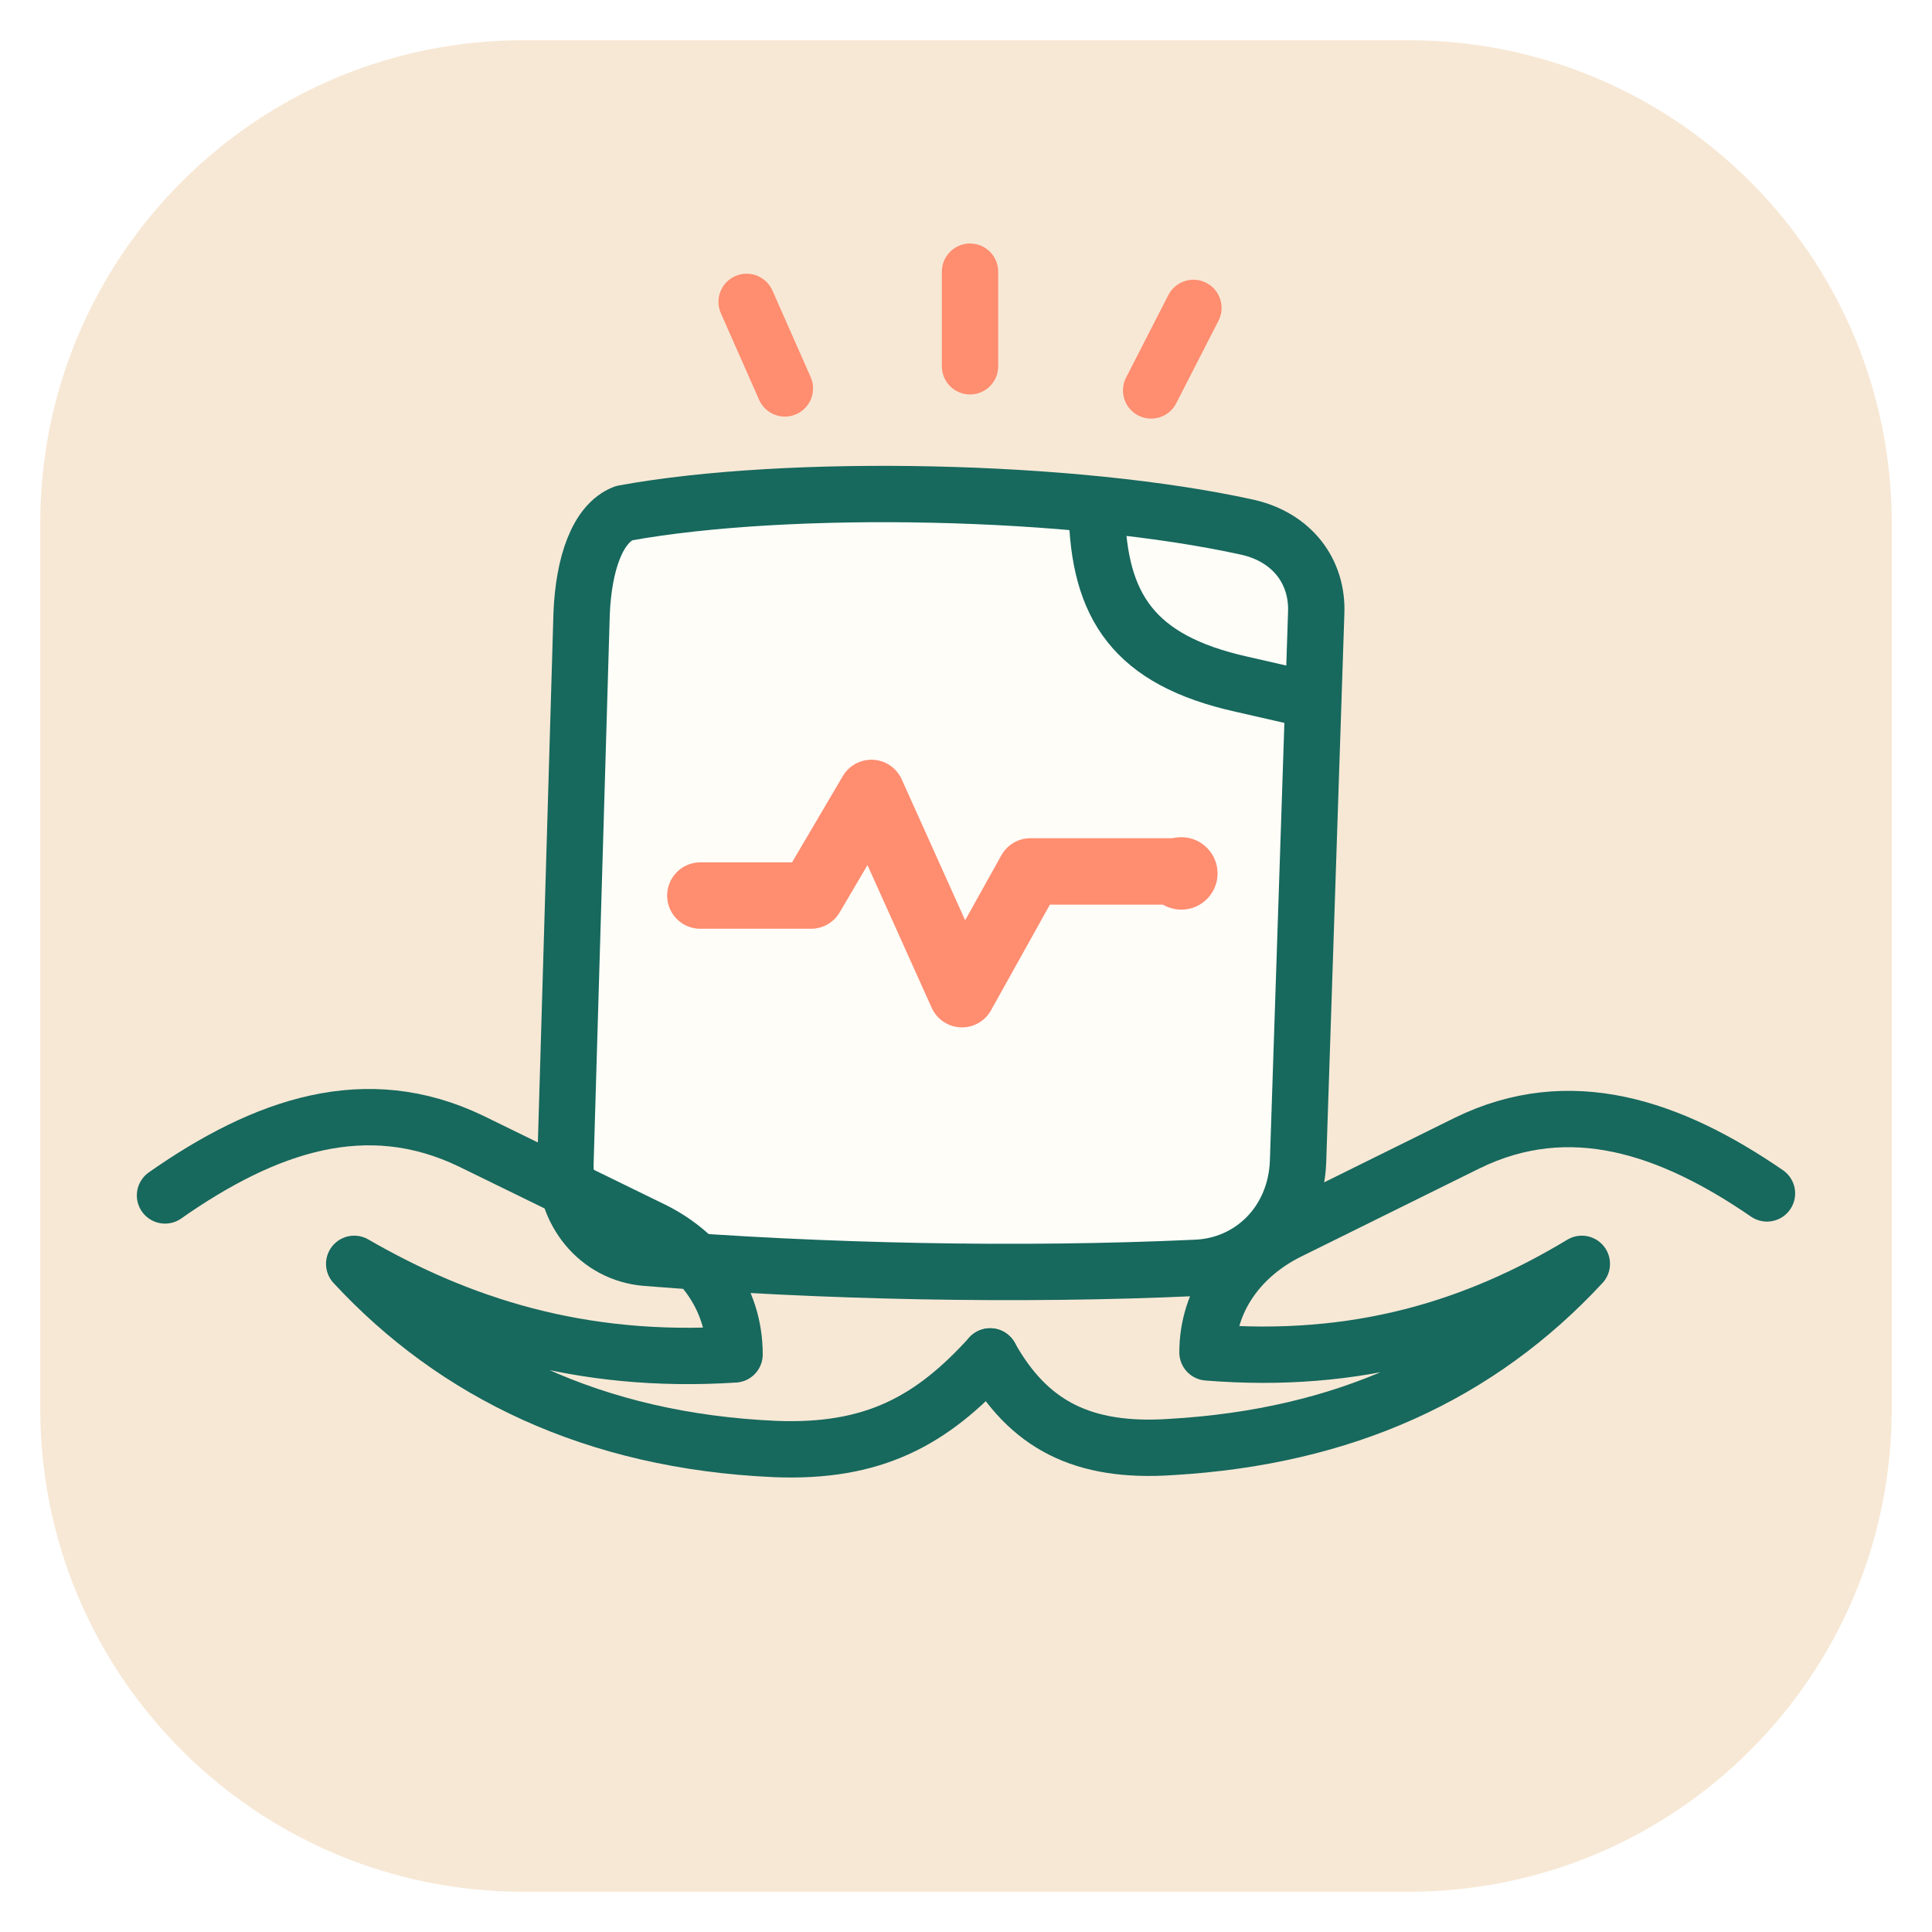
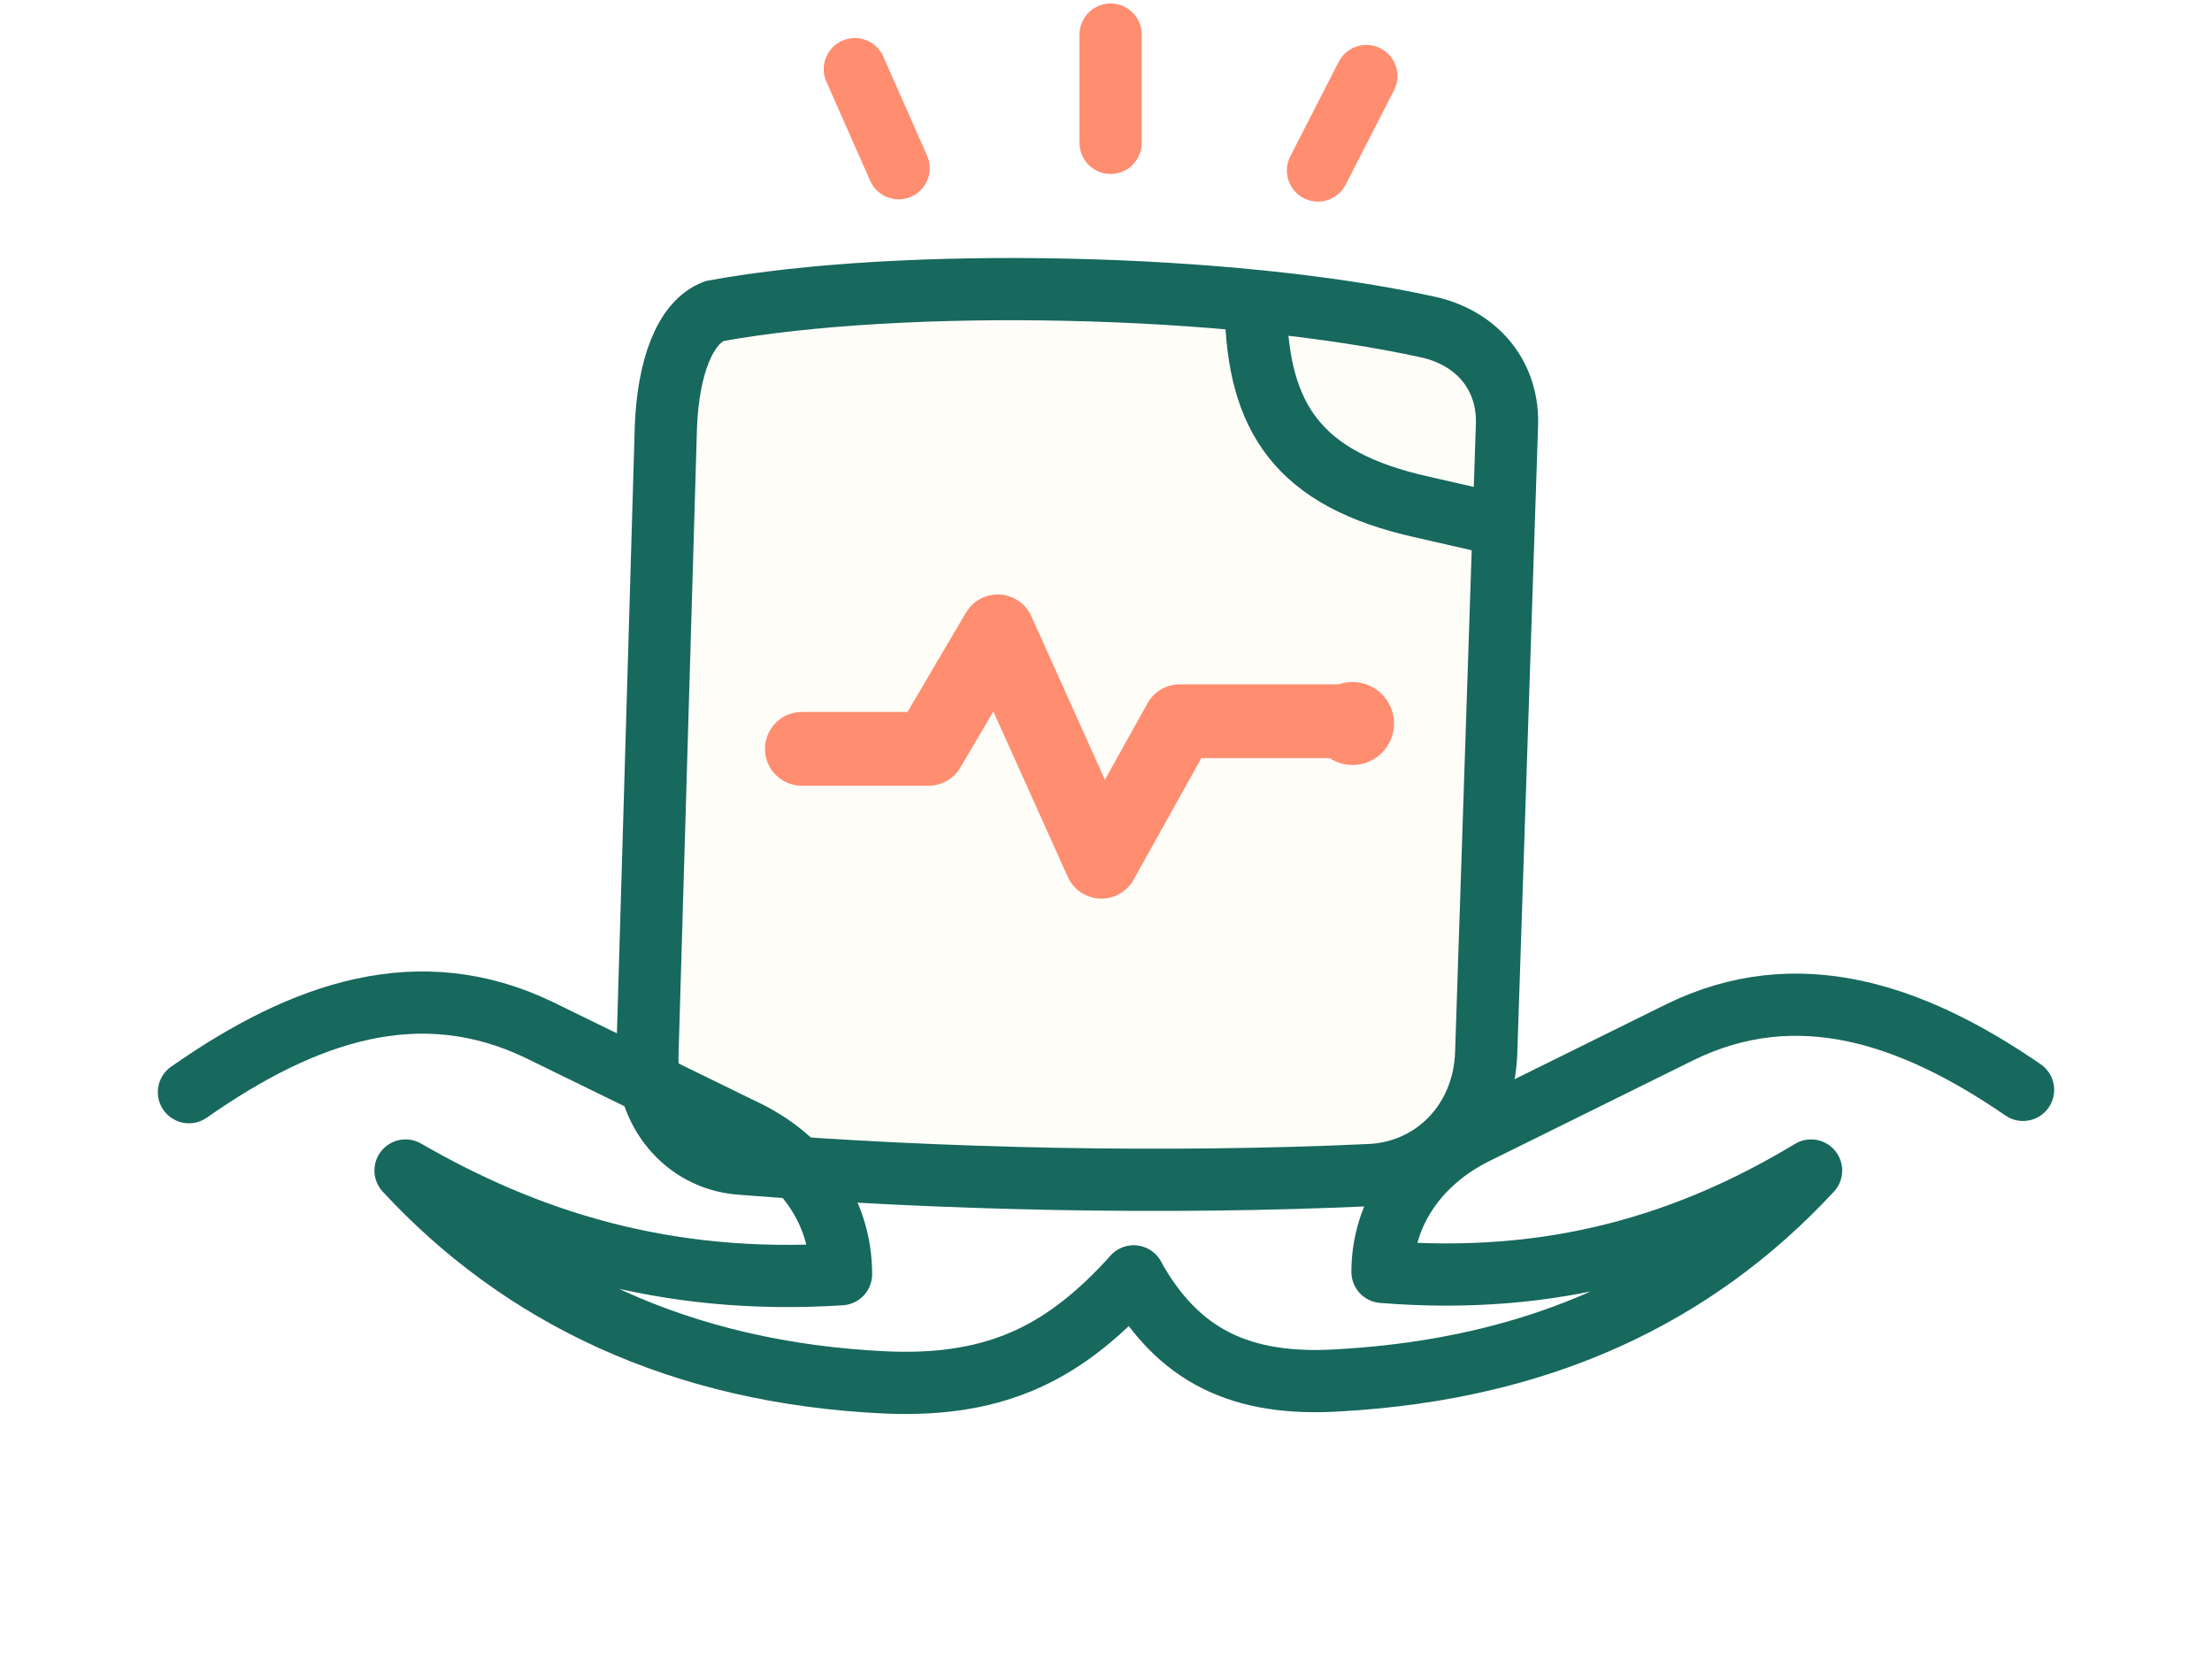
- <svg xmlns="http://www.w3.org/2000/svg" width="512" height="512" viewBox="0 0 96 96" role="img" aria-labelledby="title desc">
-   <rect x="2" y="2" width="92" height="92" rx="24" fill="#f7e8d5" />
-   <g transform="translate(0 12)" fill="none" stroke="#17685d" stroke-width="2.8" stroke-linecap="round" stroke-linejoin="round">
+ <svg xmlns="http://www.w3.org/2000/svg" viewBox="0 0 96 72" role="img" aria-labelledby="title desc">
+   <g fill="none" stroke="#17685d" stroke-width="2.7" stroke-linecap="round" stroke-linejoin="round">
    <path fill="#fffdf8" d="M31 13.5c8.2-1.5 22.4-1.2 31 .7 2.2.5 3.5 2.2 3.4 4.3l-.9 27.2c-.1 3-2.3 5.2-5.1 5.3-8.7.4-18.5.2-27.3-.5-2.4-.2-4.1-2.3-4-4.8l.8-27.2c.1-2.5.8-4.5 2.1-5z" />
    <path d="M54.5 13.4c.1 4.7 1.8 7.4 7.2 8.6l3.5.8" />
-     <path stroke="#ff8d70" stroke-width="3.3" d="M34.8 32.5h5.5l3-5.1 4.5 10 3.4-6.1h7.1" />
+     <path stroke="#ff8d70" stroke-width="3.2" d="M34.8 32.5h5.5l3-5.1 4.5 10 3.4-6.1h7.1" />
    <circle cx="58.7" cy="31.4" r="1.8" fill="#ff8d70" stroke="none" />
    <path d="M8.2 47.4c5-3.5 10-5.2 15.2-2.7l8.8 4.3c2.6 1.2 4.3 3.5 4.3 6.3-7.7.5-13.7-1.5-18.9-4.5 5 5.4 11.9 8.8 20.9 9.2 4.9.2 7.8-1.4 10.7-4.6" />
    <path d="M87.8 47.3c-4.8-3.3-9.8-5-14.9-2.5L64 49.2c-2.4 1.2-4 3.4-4 6 7.4.6 13.3-1.2 18.6-4.4-5.1 5.5-11.8 8.6-20.4 9.1-4.4.3-7.1-1.1-9-4.5" />
    <path stroke="#ff8d70" d="M39 7.3 37.1 3M48.2 6.2V1.5M57.2 7.4l2.1-4.1" />
  </g>
</svg>
